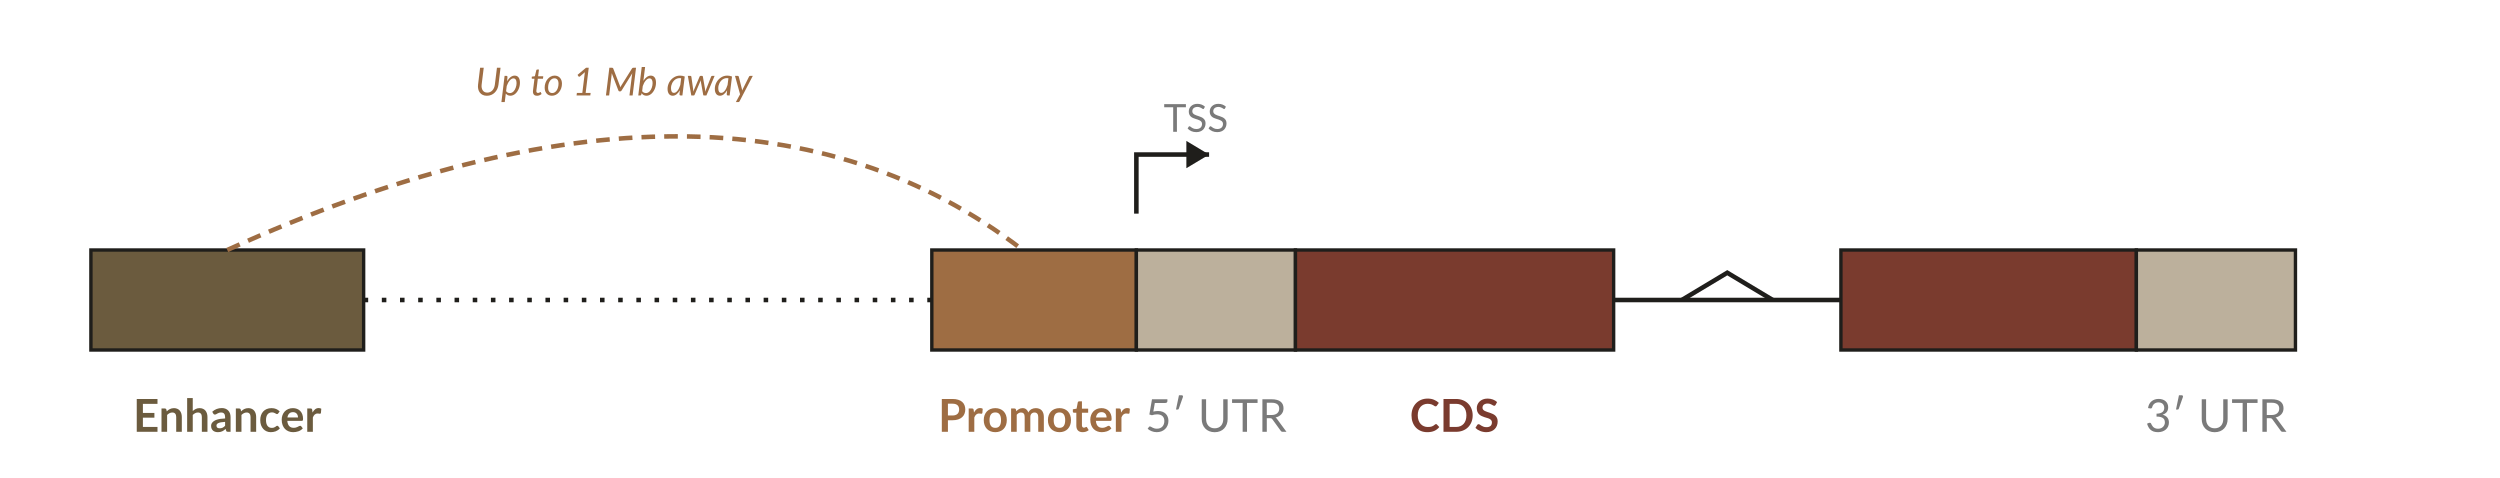
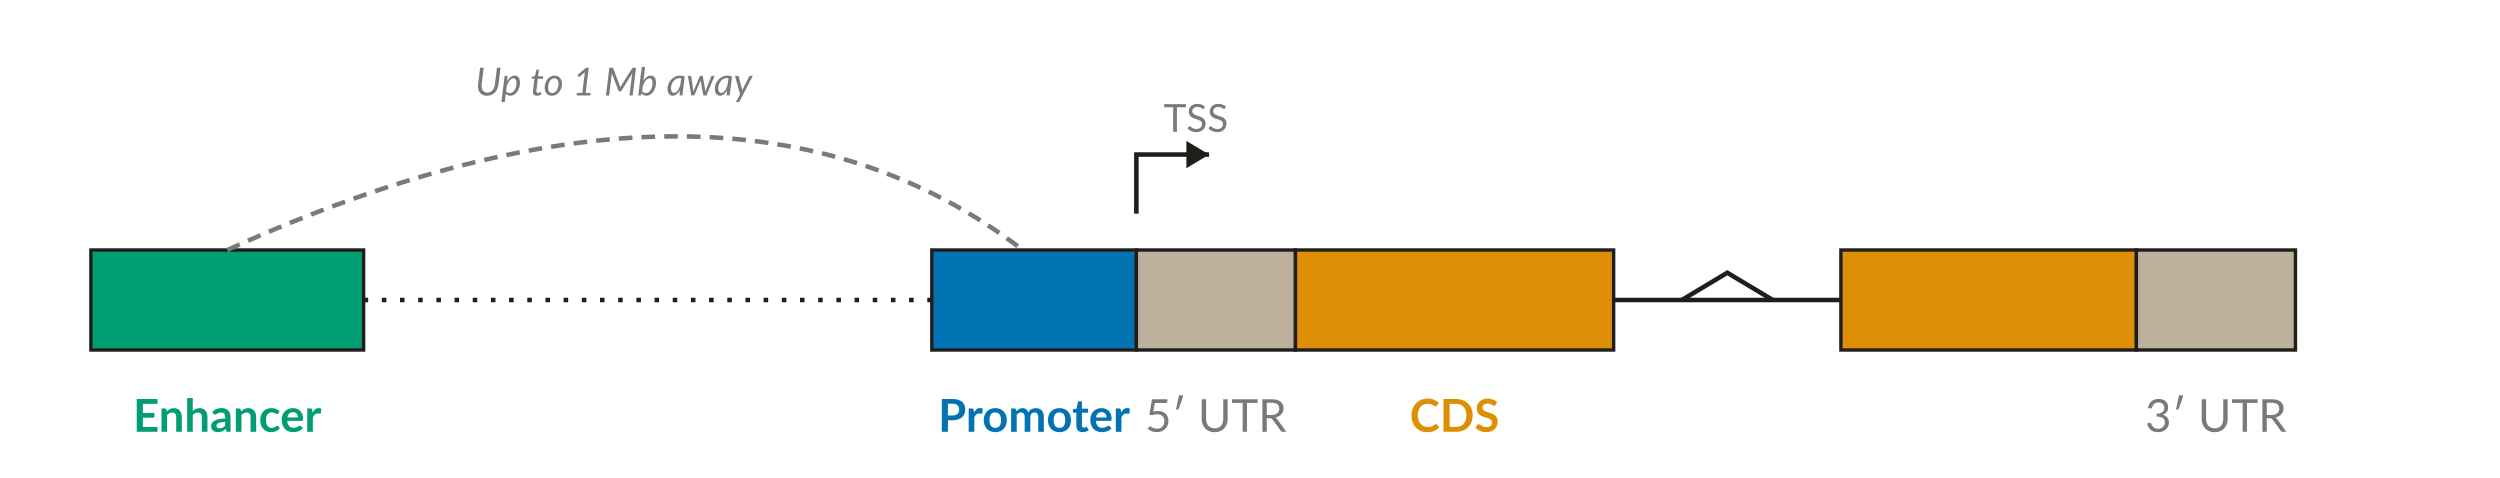
<svg xmlns="http://www.w3.org/2000/svg" viewBox="0 0 1100 210" preserveAspectRatio="xMidYMid meet">
  <defs>
    <style>
      .ink   { fill: #1f1e1b; }
      .muted { fill: #7a7a7a; }
      .label-bold { font-family: 'Lato', sans-serif; font-size: 22px; font-weight: 700; }
      .clade { font-family: 'Lato', sans-serif; font-size: 20px; }
      .micro { font-family: 'Lato', sans-serif; font-size: 17px; }
    </style>
  </defs>
  <g transform="translate(40, 50)">
-     <rect x="0" y="60" width="120" height="44" fill="#6b5b3e" stroke="#1f1e1b" stroke-width="1.5" />
-     <path d="M 60 60 Q 280 -40 410 60" stroke="#9e6d43" stroke-width="2" stroke-dasharray="6 4" fill="none" />
-     <text x="230" y="-8" text-anchor="middle" class="micro" fill="#9e6d43" font-style="italic">Up to 1 Mb away</text>
+     <rect x="0" y="60" width="120" height="44" fill="#029e73" stroke="#1f1e1b" stroke-width="1.5" />
+     <path d="M 60 60 Q 280 -40 410 60" stroke="#7a7a7a" stroke-width="2" stroke-dasharray="6 4" fill="none" />
+     <text x="230" y="-8" text-anchor="middle" class="micro" fill="#7a7a7a" font-style="italic">Up to 1 Mb away</text>
    <line x1="120" y1="82" x2="370" y2="82" stroke="#1f1e1b" stroke-width="2" stroke-dasharray="2 6" />
-     <rect x="370" y="60" width="90" height="44" fill="#9e6d43" stroke="#1f1e1b" stroke-width="1.5" />
+     <rect x="370" y="60" width="90" height="44" fill="#0173b2" stroke="#1f1e1b" stroke-width="1.5" />
    <path d="M 460 44 L 460 18 L 492 18" stroke="#1f1e1b" stroke-width="2" fill="none" />
    <polygon points="492,18 482,12 482,24" fill="#1f1e1b" />
    <text x="472" y="8" text-anchor="start" class="micro muted">TSS</text>
    <rect x="460" y="60" width="70" height="44" fill="#bcb09c" stroke="#1f1e1b" stroke-width="1.5" />
-     <rect x="530" y="60" width="140" height="44" fill="#7a3b2e" stroke="#1f1e1b" stroke-width="1.5" />
+     <rect x="530" y="60" width="140" height="44" fill="#de8f05" stroke="#1f1e1b" stroke-width="1.5" />
    <line x1="670" y1="82" x2="770" y2="82" stroke="#1f1e1b" stroke-width="2" />
    <polyline points="700,82 720,70 740,82" stroke="#1f1e1b" stroke-width="2" fill="none" />
-     <rect x="770" y="60" width="130" height="44" fill="#7a3b2e" stroke="#1f1e1b" stroke-width="1.5" />
+     <rect x="770" y="60" width="130" height="44" fill="#de8f05" stroke="#1f1e1b" stroke-width="1.5" />
    <rect x="900" y="60" width="70" height="44" fill="#bcb09c" stroke="#1f1e1b" stroke-width="1.5" />
-     <text x="60" y="140" text-anchor="middle" class="clade" fill="#6b5b3e" font-weight="700">Enhancer</text>
-     <text x="415" y="140" text-anchor="middle" class="clade" fill="#9e6d43" font-weight="700">Promoter</text>
+     <text x="60" y="140" text-anchor="middle" class="clade" fill="#029e73" font-weight="700">Enhancer</text>
+     <text x="415" y="140" text-anchor="middle" class="clade" fill="#0173b2" font-weight="700">Promoter</text>
    <text x="495" y="140" text-anchor="middle" class="clade muted">5′ UTR</text>
-     <text x="600" y="140" text-anchor="middle" class="clade" fill="#7a3b2e" font-weight="700">CDS</text>
+     <text x="600" y="140" text-anchor="middle" class="clade" fill="#de8f05" font-weight="700">CDS</text>
    <text x="935" y="140" text-anchor="middle" class="clade muted">3′ UTR</text>
  </g>
</svg>
